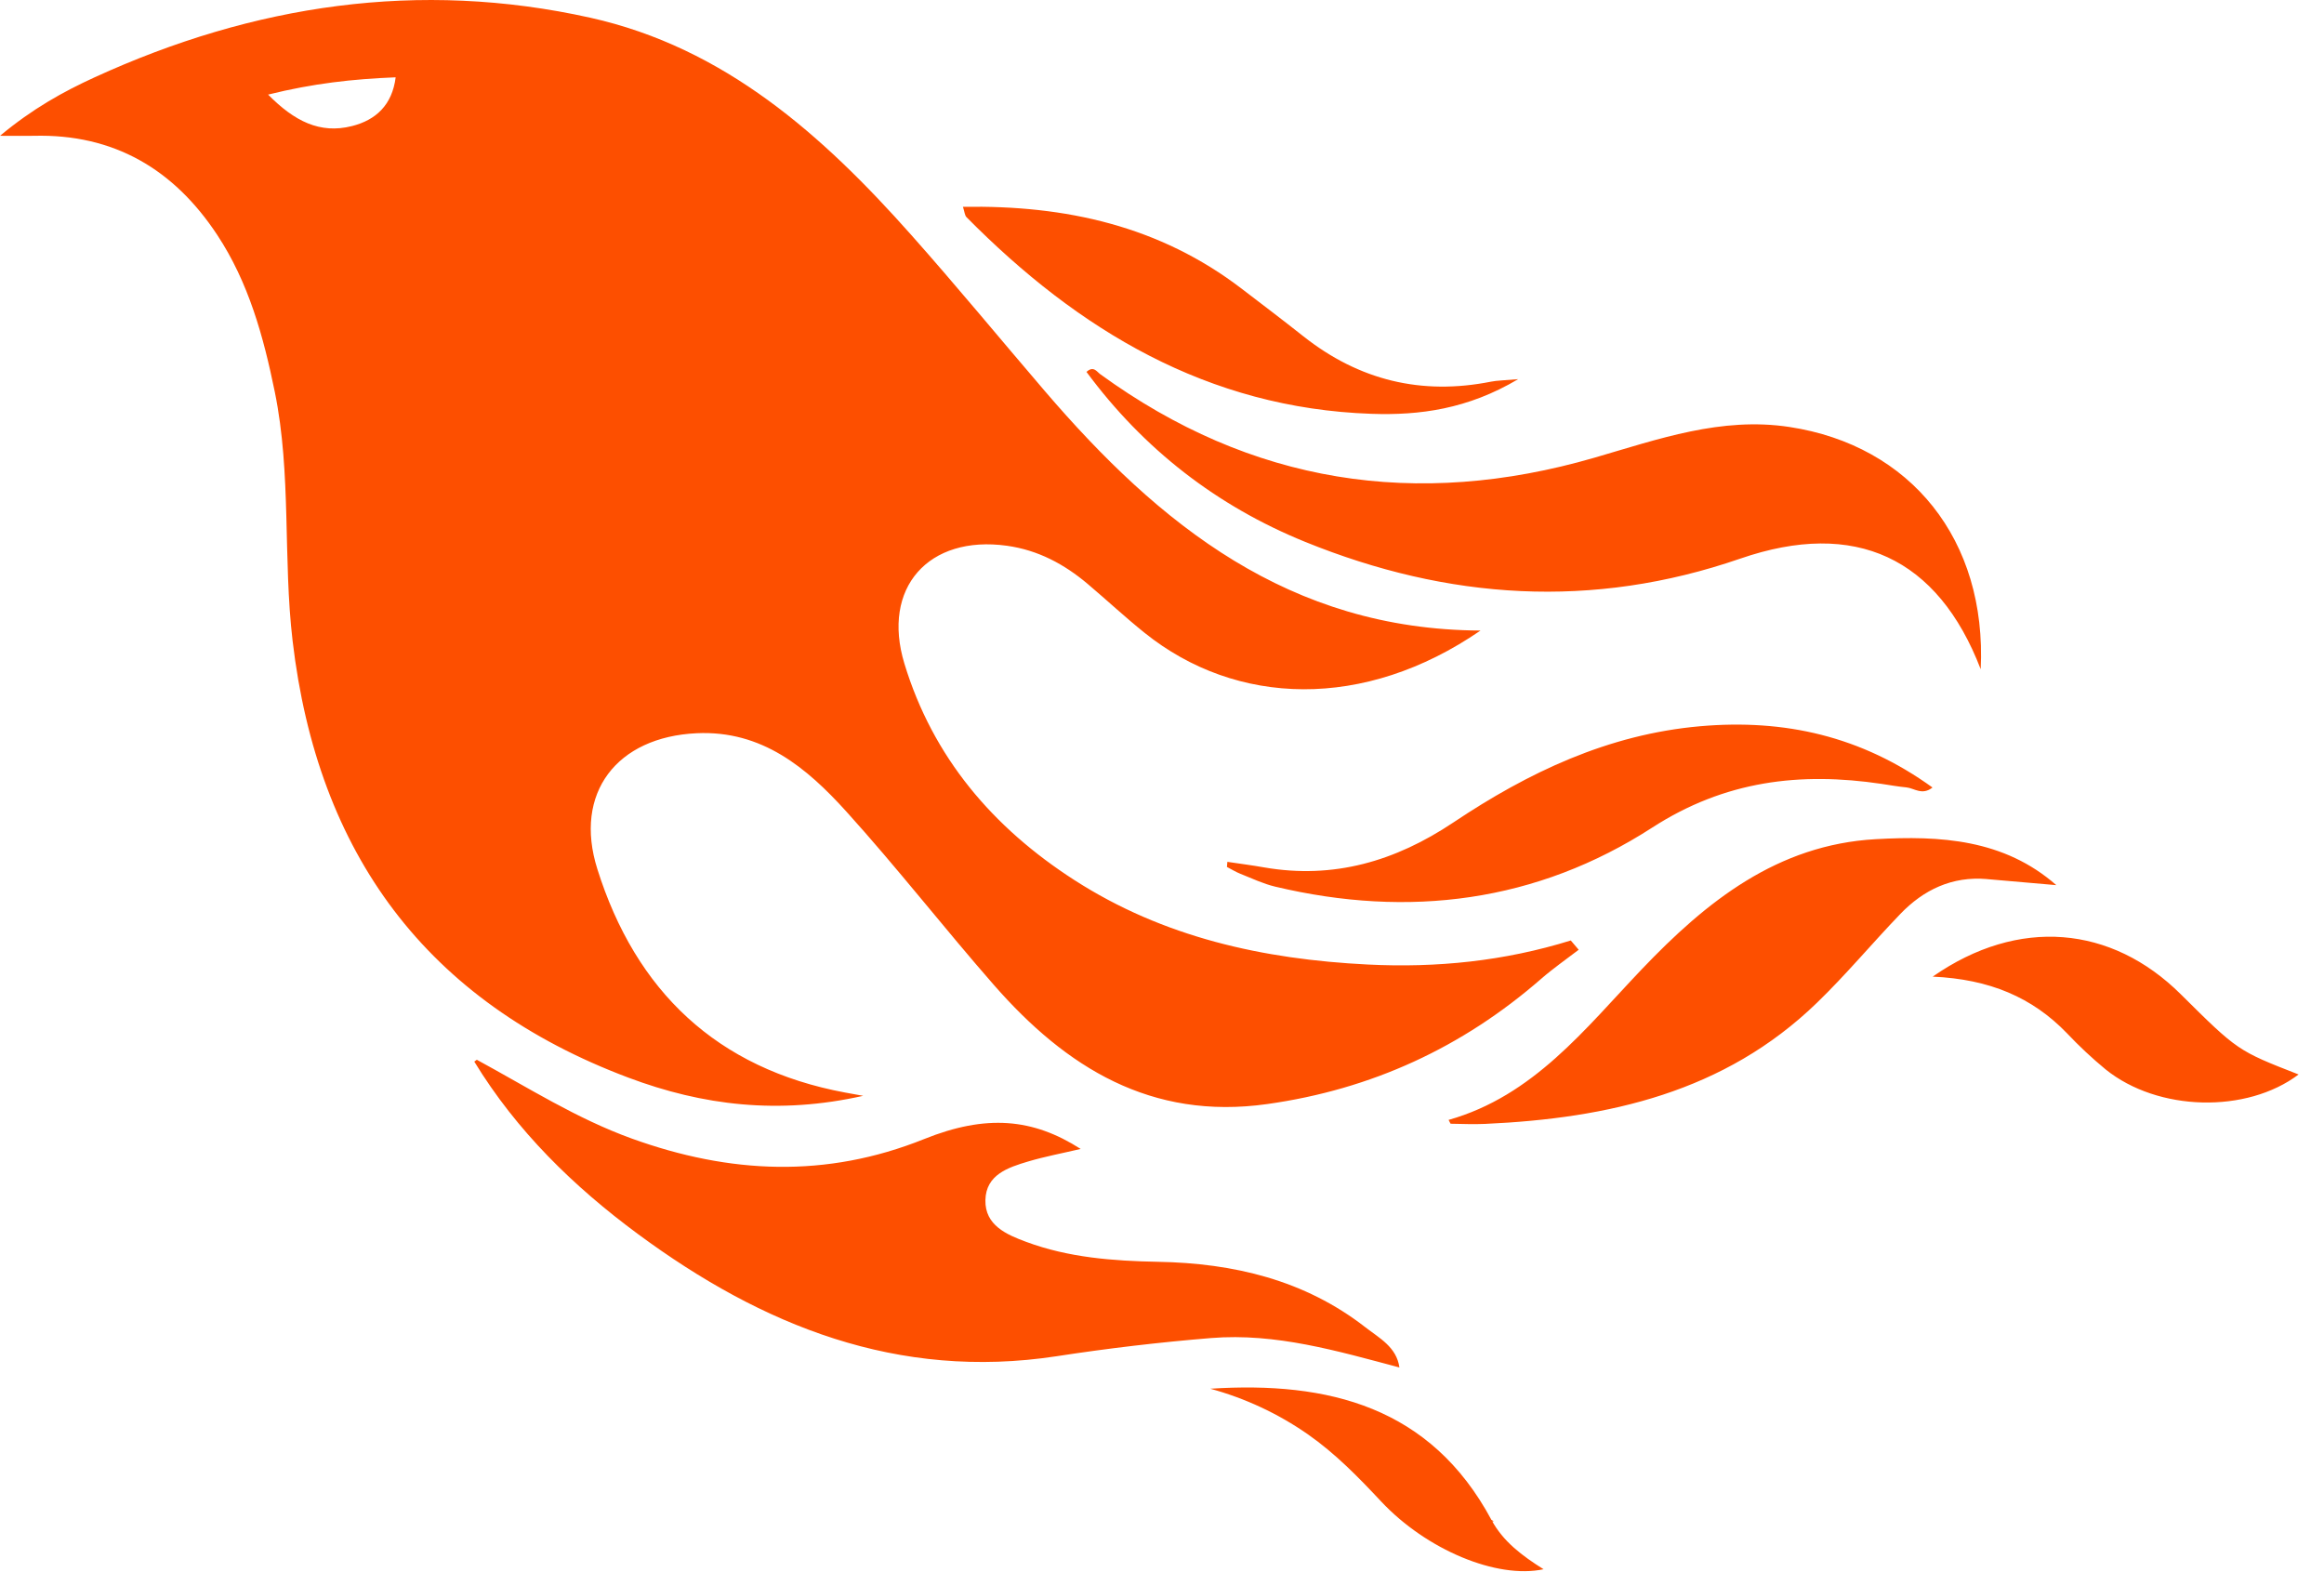
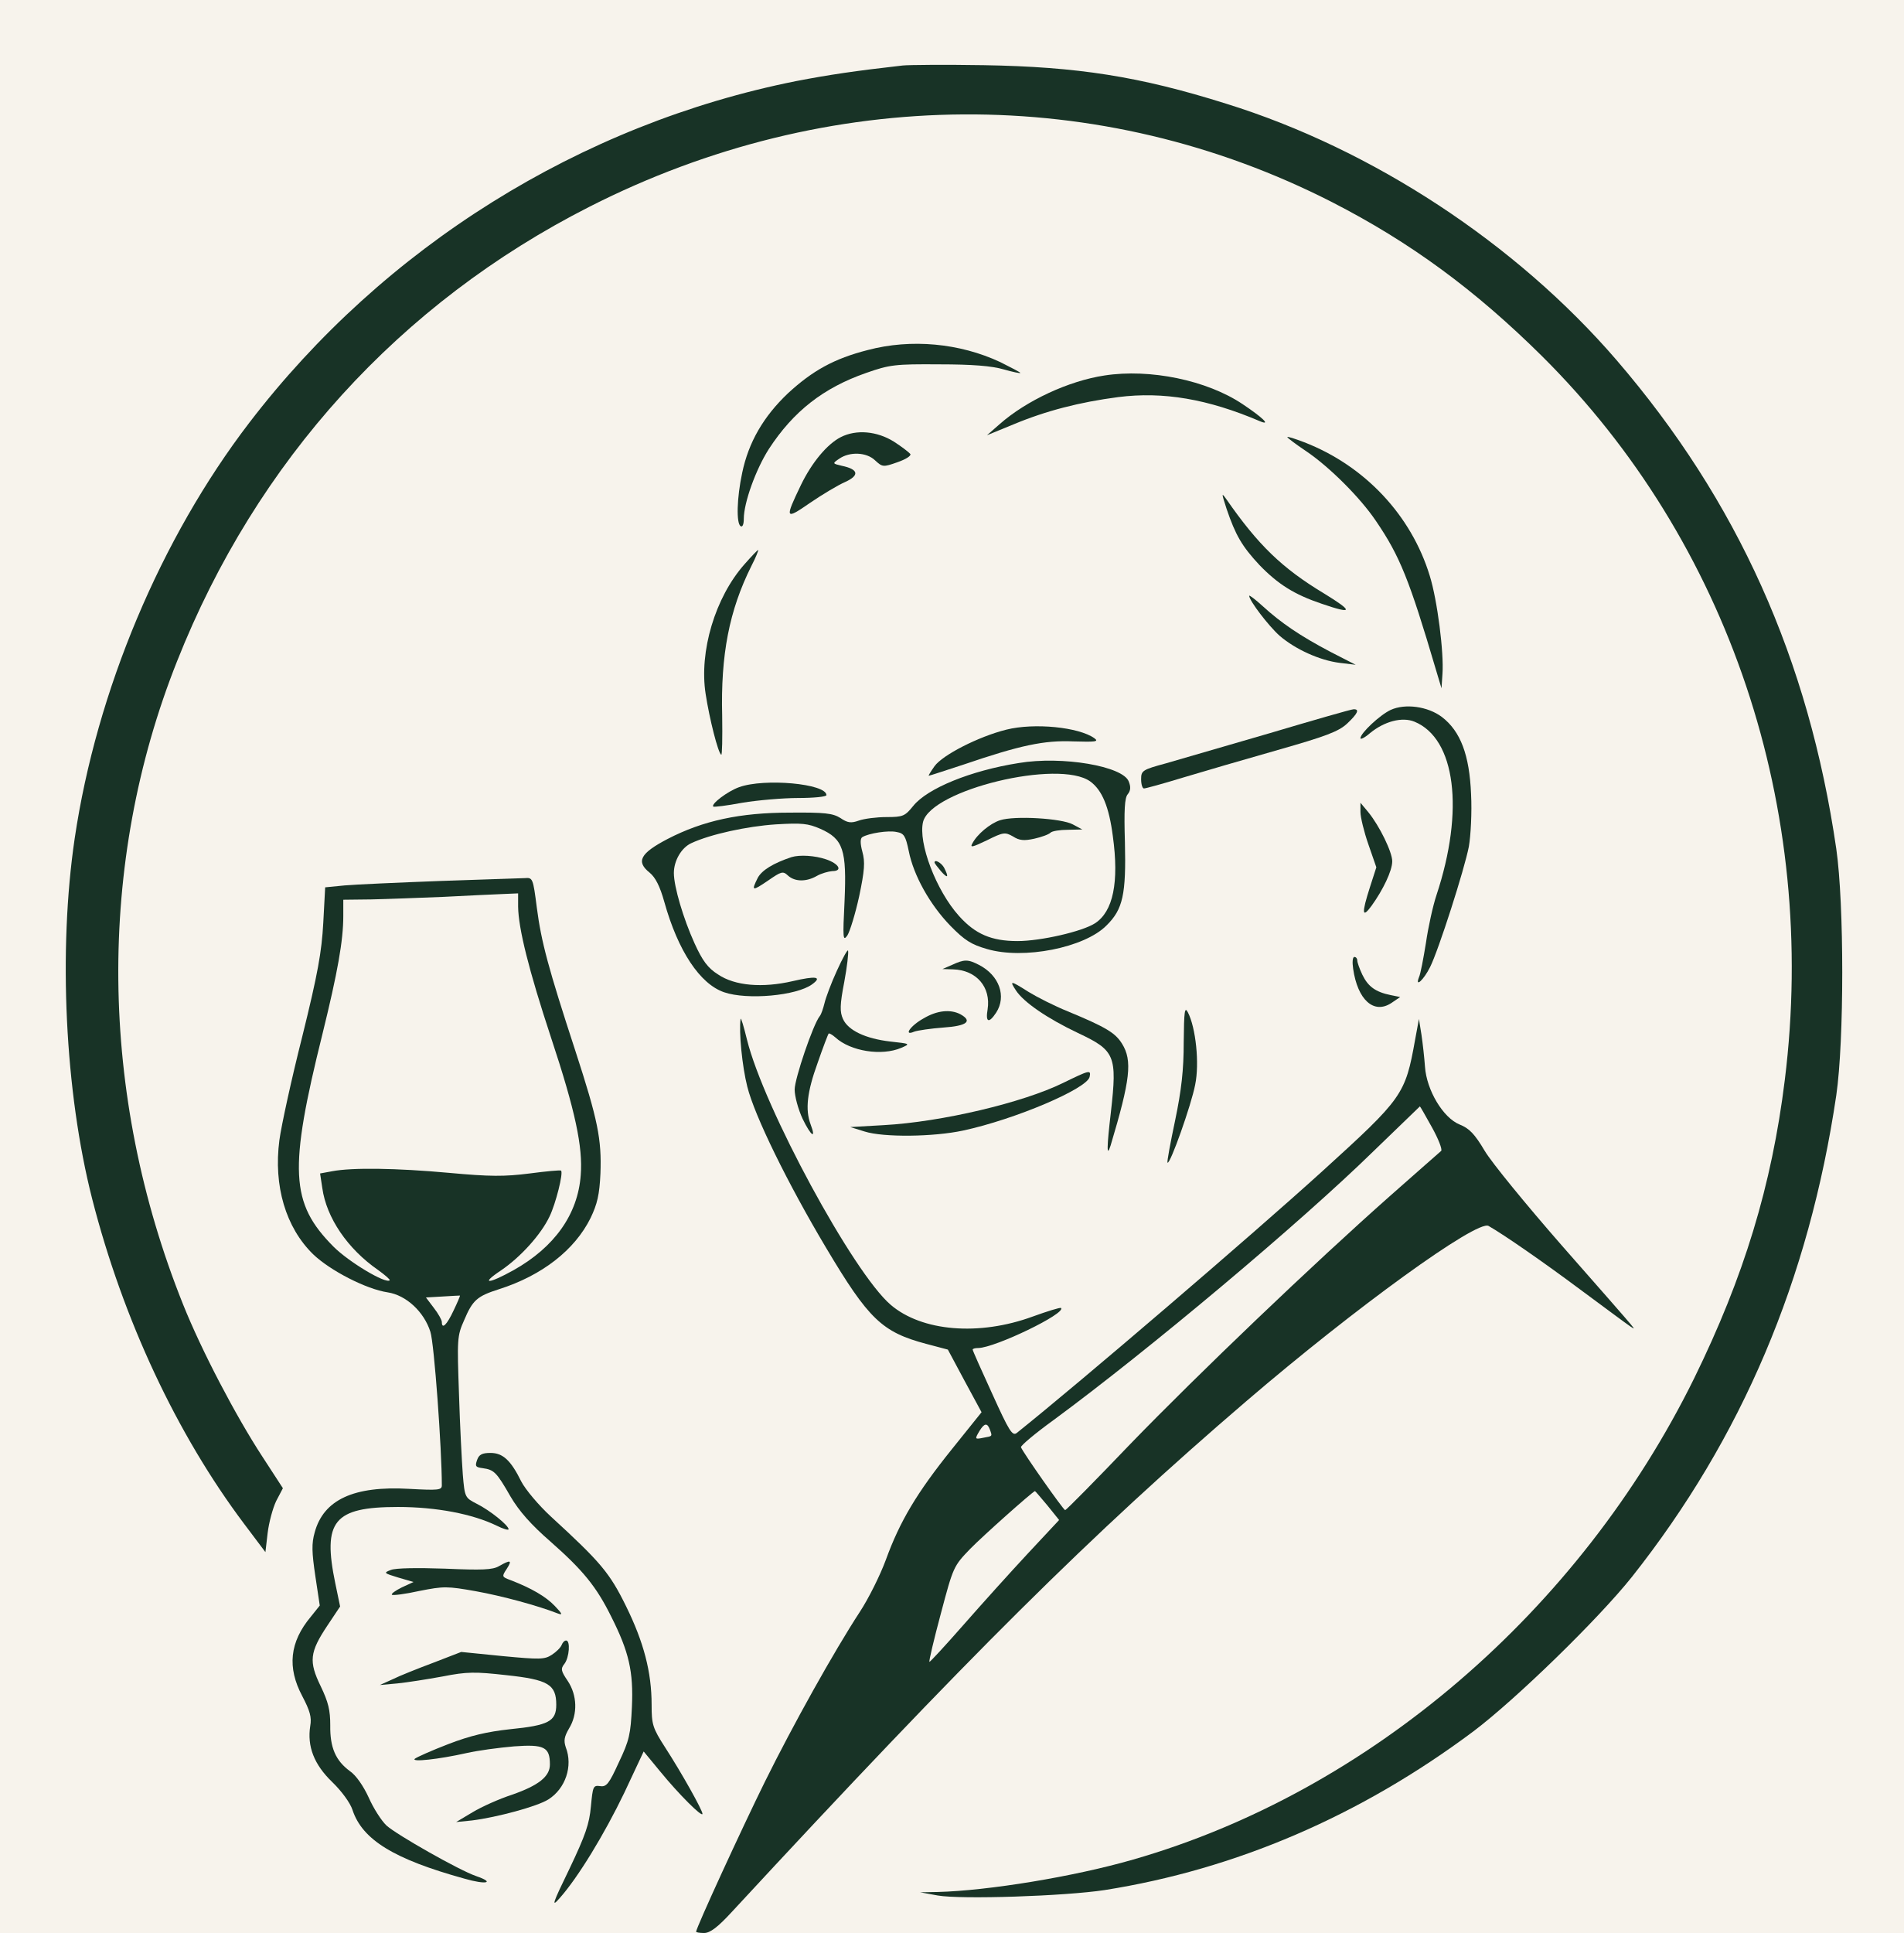
- <svg xmlns="http://www.w3.org/2000/svg" viewBox="0 0 71 48" fill="currentColor" aria-hidden="true">
-   <path d="m26.371 33.477-.552-.1c-3.92-.729-6.397-3.1-7.57-6.829-.733-2.324.597-4.035 3.035-4.148 1.995-.092 3.362 1.055 4.57 2.39 1.557 1.72 2.984 3.558 4.514 5.305 2.202 2.515 4.797 4.134 8.347 3.634 3.183-.448 5.958-1.725 8.371-3.828.363-.316.761-.592 1.144-.886l-.241-.284c-2.027.63-4.093.841-6.205.735-3.195-.16-6.24-.828-8.964-2.582-2.486-1.601-4.319-3.746-5.19-6.611-.704-2.315.736-3.934 3.135-3.6.948.133 1.746.56 2.463 1.165.583.493 1.143 1.015 1.738 1.493 2.8 2.25 6.712 2.375 10.265-.068-5.842-.026-9.817-3.24-13.308-7.313-1.366-1.594-2.7-3.216-4.095-4.785-2.698-3.036-5.692-5.71-9.79-6.623C12.8-.623 7.745.14 2.893 2.361 1.926 2.804.997 3.319 0 4.149c.494 0 .763.006 1.032 0 2.446-.064 4.28 1.023 5.602 3.024.962 1.457 1.415 3.104 1.761 4.798.513 2.515.247 5.078.544 7.605.761 6.494 4.08 11.026 10.26 13.346 2.267.852 4.591 1.135 7.172.555ZM10.751 3.852c-.976.246-1.756-.148-2.56-.962 1.377-.343 2.592-.476 3.897-.528-.107.848-.607 1.306-1.336 1.49Zm32.002 37.924c-.085-.626-.62-.901-1.04-1.228-1.857-1.446-4.03-1.958-6.333-2-1.375-.026-2.735-.128-4.031-.61-.595-.22-1.26-.505-1.244-1.272.015-.78.693-1 1.31-1.184.505-.15 1.026-.247 1.6-.382-1.46-.936-2.886-1.065-4.787-.3-2.993 1.202-5.943 1.06-8.926-.017-1.684-.608-3.179-1.563-4.735-2.408l-.077.057c1.29 2.115 3.034 3.817 5.004 5.271 3.793 2.8 7.936 4.471 12.784 3.73A66.714 66.714 0 0 1 37 40.877c1.98-.16 3.866.398 5.753.899Zm-9.14-30.345c-.105-.076-.206-.266-.42-.069 1.745 2.36 3.985 4.098 6.683 5.193 4.354 1.767 8.773 2.07 13.293.51 3.51-1.21 6.033-.028 7.343 3.38.19-3.955-2.137-6.837-5.843-7.401-2.084-.318-4.01.373-5.962.94-5.434 1.575-10.485.798-15.094-2.553Zm27.085 15.425c.708.059 1.416.123 2.124.185-1.6-1.405-3.55-1.517-5.523-1.404-3.003.17-5.167 1.903-7.14 3.972-1.739 1.824-3.31 3.87-5.903 4.604.043.078.054.117.066.117.35.005.699.021 1.047.005 3.768-.17 7.317-.965 10.14-3.7.89-.86 1.685-1.817 2.544-2.71.716-.746 1.584-1.159 2.645-1.07Zm-8.753-4.67c-2.812.246-5.254 1.409-7.548 2.943-1.766 1.18-3.654 1.738-5.776 1.37-.374-.066-.75-.114-1.124-.17l-.013.156c.135.07.265.151.405.207.354.14.702.308 1.07.395 4.083.971 7.992.474 11.516-1.803 2.221-1.435 4.521-1.707 7.013-1.336.252.038.503.083.756.107.234.022.479.255.795.003-2.179-1.574-4.526-2.096-7.094-1.872Zm-10.049-9.544c1.475.051 2.943-.142 4.486-1.059-.452.04-.643.04-.827.076-2.126.424-4.033-.04-5.733-1.383-.623-.493-1.257-.974-1.889-1.457-2.503-1.914-5.374-2.555-8.514-2.5.05.154.054.26.108.315 3.417 3.455 7.371 5.836 12.369 6.008Zm24.727 17.731c-2.114-2.097-4.952-2.367-7.578-.537 1.738.078 3.043.632 4.101 1.728a13 13 0 0 0 1.182 1.106c1.6 1.29 4.311 1.352 5.896.155-1.861-.726-1.861-.726-3.601-2.452Zm-21.058 16.06c-1.858-3.46-4.981-4.24-8.59-4.008a9.667 9.667 0 0 1 2.977 1.39c.84.586 1.547 1.311 2.243 2.055 1.38 1.473 3.534 2.376 4.962 2.07-.656-.412-1.238-.848-1.592-1.507Zl-.006.006-.036-.004.021.018.012.053Za.127.127 0 0 0 .015.043c.005.008.038 0 .058-.002Zl-.008.01.005.026.024.014Z" fill="#FD4F00" />
+ <svg xmlns="http://www.w3.org/2000/svg" viewBox="0 0 599 608" width="599" height="608">
+   <rect width="599" height="608" fill="#F7F3EC" />
+   <g transform="translate(0,608) scale(0.1,-0.1)" fill="#183326" stroke="none">
+     <path d="M2840 5874 c-150 -17 -231 -29 -335 -49 -678 -135 -1297 -521 -1721 -1075 -278 -363 -480 -842 -549 -1307 -52 -352 -31 -797 55 -1134 97 -379 266 -740 478 -1022 l67 -89 7 60 c4 33 16 78 27 101 l21 40 -65 100 c-83 127 -191 333 -249 478 -265 661 -272 1387 -19 2023 250 631 701 1127 1298 1430 752 382 1606 387 2336 14 246 -126 450 -276 660 -484 588 -584 870 -1423 764 -2277 -41 -332 -129 -620 -285 -938 -361 -733 -1023 -1301 -1765 -1514 -187 -54 -457 -98 -615 -102 l-55 -1 55 -10 c74 -13 400 -2 525 17 412 65 804 233 1160 499 134 101 393 353 499 486 346 437 557 935 643 1515 25 172 25 601 0 775 -87 597 -311 1095 -691 1537 -316 367 -768 664 -1229 807 -273 86 -468 116 -762 121 -121 2 -236 1 -255 -1z" />
+     <path d="M2730 4979 c-106 -27 -174 -65 -251 -136 -77 -73 -124 -154 -144 -250 -17 -79 -19 -159 -5 -168 6 -4 10 6 10 23 0 51 38 156 79 220 77 118 171 192 306 239 74 26 91 28 230 27 104 0 166 -5 203 -16 28 -8 52 -13 52 -11 0 2 -29 17 -63 34 -128 60 -281 74 -417 38z" />
+     <path d="M3475 4899 c-113 -17 -246 -79 -330 -153 l-40 -35 83 34 c103 43 208 70 330 86 142 18 282 -6 446 -76 36 -15 8 12 -55 54 -112 75 -291 112 -434 90z" />
+     <path d="M2645 4705 c-43 -22 -91 -80 -125 -150 -52 -108 -50 -111 28 -57 38 26 88 56 111 66 46 21 42 40 -11 51 -29 7 -30 7 -8 22 33 23 86 21 113 -5 23 -21 25 -22 70 -6 26 9 44 20 41 26 -4 5 -27 23 -52 39 -53 33 -118 39 -167 14z" />
+     <path d="M4050 4705 c0 -2 26 -22 59 -44 74 -50 171 -147 220 -220 75 -110 105 -185 188 -466 l18 -60 3 45 c5 66 -16 232 -40 309 -58 190 -204 346 -395 420 -29 11 -53 19 -53 16z" />
+     <path d="M3859 4479 c28 -82 48 -117 103 -176 59 -61 110 -93 196 -122 99 -34 101 -25 8 32 -133 80 -208 153 -308 297 -16 22 -15 19 1 -31z" />
+     <path d="M2342 4305 c-92 -104 -143 -274 -122 -408 12 -78 39 -185 49 -191 3 -2 4 53 3 122 -5 192 22 332 92 472 14 27 23 50 21 50 -2 0 -21 -20 -43 -45z" />
+     <path d="M3930 4206 c0 -15 61 -95 96 -126 49 -42 125 -77 189 -85 l50 -6 -80 41 c-95 50 -155 91 -212 143 -24 22 -43 36 -43 33z" />
+     <path d="M4375 3847 c-34 -16 -95 -73 -95 -89 0 -5 14 2 30 16 45 37 101 52 140 36 129 -53 158 -278 69 -546 -11 -33 -26 -101 -33 -150 -8 -49 -17 -98 -22 -108 -13 -34 15 -8 35 32 27 54 108 307 122 379 6 34 10 108 7 165 -5 123 -33 198 -92 243 -44 33 -115 43 -161 22z" />
+     <path d="M3995 3774 c-137 -40 -285 -83 -327 -95 -74 -20 -78 -23 -78 -50 0 -16 4 -29 9 -29 5 0 60 15 122 34 63 19 197 58 299 87 151 43 191 58 218 83 34 32 40 46 20 45 -7 0 -125 -34 -263 -75z" />
+     <path d="M3166 3785 c-88 -22 -201 -80 -226 -115 -12 -17 -20 -30 -18 -30 2 0 51 16 109 35 179 61 254 77 346 73 69 -2 81 -1 66 10 -49 35 -189 49 -277 27z" />
+     <path d="M3205 3680 c-152 -24 -288 -80 -332 -135 -26 -32 -32 -35 -84 -35 -31 0 -70 -5 -87 -11 -25 -9 -36 -7 -58 8 -24 15 -49 18 -159 17 -157 0 -273 -25 -385 -83 -86 -45 -100 -71 -56 -106 18 -15 32 -42 46 -92 43 -154 112 -258 188 -284 73 -25 228 -11 277 25 33 24 12 27 -61 10 -95 -22 -182 -15 -235 21 -32 20 -49 43 -74 98 -35 77 -65 178 -65 221 0 39 24 80 55 94 60 28 175 53 265 59 83 5 102 3 141 -14 72 -32 83 -66 76 -227 -6 -119 -5 -128 9 -108 8 13 25 68 37 123 17 81 19 108 10 140 -7 26 -7 42 0 46 20 12 82 22 108 16 23 -4 28 -12 38 -60 15 -76 66 -168 131 -235 45 -46 66 -59 115 -73 115 -34 307 4 376 74 52 51 62 98 58 262 -3 100 -1 140 9 151 9 11 10 23 3 40 -18 48 -209 81 -346 58z m225 -58 c37 -27 59 -79 71 -172 20 -145 1 -237 -56 -274 -40 -26 -171 -56 -244 -56 -82 0 -133 22 -184 79 -72 80 -129 230 -113 296 26 101 427 198 526 127z" />
+     <path d="M3146 3500 c-31 -10 -72 -44 -87 -73 -8 -14 0 -12 46 10 52 26 57 26 82 12 20 -13 35 -14 67 -7 22 5 45 13 51 19 5 5 29 9 55 9 l45 1 -30 16 c-35 19 -183 28 -229 13z" />
+     <path d="M2940 3367 c0 -2 9 -14 20 -27 22 -25 26 -20 10 11 -9 16 -30 27 -30 16z" />
+     <path d="M2325 3604 c-36 -13 -89 -53 -81 -61 2 -2 43 3 91 12 48 8 128 15 176 15 49 0 89 4 89 9 0 36 -195 54 -275 25z" />
+     <path d="M4280 3526 c0 -16 11 -62 25 -102 l25 -72 -20 -62 c-27 -84 -25 -100 5 -59 36 50 65 110 65 140 0 29 -40 111 -75 154 l-25 30 0 -29z" />
+     <path d="M2490 3384 c-57 -19 -93 -41 -106 -65 -21 -42 -18 -43 32 -9 42 29 47 31 63 16 22 -20 58 -20 91 -1 14 8 36 14 48 15 34 0 22 23 -19 37 -35 12 -83 15 -109 7z" />
+     <path d="M1385 3309 c-132 -5 -268 -11 -301 -14 l-61 -6 -6 -112 c-5 -91 -17 -159 -66 -357 -34 -134 -66 -281 -72 -326 -19 -144 20 -275 106 -359 53 -51 167 -110 235 -120 58 -9 114 -61 134 -124 12 -36 36 -368 36 -483 0 -15 -11 -16 -103 -11 -174 10 -269 -34 -297 -137 -10 -35 -9 -63 2 -137 l14 -93 -28 -35 c-67 -80 -75 -160 -27 -250 24 -46 30 -66 25 -94 -10 -64 12 -121 69 -176 30 -29 57 -66 64 -88 31 -94 131 -155 352 -216 69 -20 98 -13 37 8 -53 18 -250 130 -282 159 -16 15 -41 54 -56 88 -17 37 -40 70 -59 83 -45 33 -63 74 -62 144 0 48 -6 73 -30 123 -38 78 -35 107 21 191 l40 60 -15 72 c-41 197 -5 241 197 241 121 0 235 -22 311 -59 20 -10 37 -15 37 -11 0 12 -58 59 -100 80 -37 19 -38 20 -44 92 -3 40 -9 154 -12 253 -6 172 -6 183 16 232 27 64 41 76 110 98 135 43 238 123 288 224 21 44 28 73 31 140 4 108 -8 168 -79 386 -85 260 -107 342 -121 449 -12 94 -13 96 -38 94 -14 0 -134 -5 -266 -9z m245 -81 c1 -68 33 -198 104 -413 76 -229 100 -343 93 -431 -9 -124 -83 -227 -211 -299 -81 -45 -106 -45 -40 -1 62 42 126 113 153 170 19 39 44 137 36 144 -2 2 -46 -2 -99 -9 -79 -10 -124 -10 -254 2 -165 15 -304 17 -367 5 l-38 -7 7 -46 c13 -93 79 -191 176 -258 22 -16 38 -30 36 -32 -12 -12 -128 57 -177 106 -136 137 -141 241 -34 671 47 191 65 291 65 369 l0 51 88 1 c48 1 150 5 227 8 77 4 161 8 188 9 l47 2 0 -42z m-203 -1270 c-21 -45 -37 -61 -37 -36 0 6 -11 26 -25 44 l-25 33 52 3 c29 2 54 3 55 3 1 -1 -8 -22 -20 -47z" />
+     <path d="M2633 3027 c-18 -39 -35 -85 -39 -102 -4 -16 -10 -35 -15 -41 -21 -26 -79 -197 -79 -231 0 -21 11 -62 25 -92 26 -54 44 -67 25 -17 -17 46 -11 101 22 192 17 49 33 91 35 93 1 2 11 -3 21 -12 48 -44 146 -59 207 -33 30 13 29 13 -34 20 -78 9 -133 35 -149 71 -10 22 -10 44 4 116 9 48 14 93 12 99 -1 5 -17 -23 -35 -63z" />
+     <path d="M4257 3033 c14 -98 65 -144 120 -108 l28 19 -30 6 c-48 10 -71 27 -89 64 -9 19 -16 39 -16 45 0 6 -4 11 -9 11 -6 0 -7 -17 -4 -37z" />
+     <path d="M2995 3045 l-30 -13 33 -1 c74 -2 120 -56 109 -126 -7 -41 4 -45 27 -10 33 51 10 117 -54 150 -35 18 -46 18 -85 0z" />
+     <path d="M3196 2965 c24 -37 98 -88 195 -134 117 -55 124 -71 104 -248 -13 -111 -14 -147 -1 -106 62 207 69 267 36 320 -21 34 -50 52 -171 102 -42 17 -97 45 -123 61 -57 36 -61 37 -40 5z" />
+     <path d="M3724 2802 c0 -87 -7 -150 -27 -246 -15 -71 -26 -130 -24 -133 8 -7 75 182 87 245 14 67 2 180 -23 228 -10 19 -12 4 -13 -94z" />
+     <path d="M2906 2877 c-42 -23 -65 -57 -30 -42 11 4 52 10 92 13 74 5 93 20 53 42 -31 16 -73 12 -115 -13z" />
+     <path d="M2330 2875 c-6 -40 5 -150 21 -213 23 -92 127 -304 248 -507 134 -225 176 -265 315 -302 l68 -18 53 -99 53 -98 -94 -117 c-110 -137 -163 -226 -207 -347 -18 -49 -55 -123 -82 -164 -81 -124 -210 -355 -299 -535 -73 -148 -216 -459 -216 -471 0 -2 11 -4 25 -4 19 0 43 18 88 67 742 802 1132 1189 1617 1605 344 295 727 572 763 552 49 -28 173 -114 287 -199 192 -142 178 -133 160 -110 -8 10 -106 122 -217 248 -111 127 -220 260 -242 297 -32 54 -49 71 -79 83 -52 21 -104 108 -109 182 -2 28 -7 73 -11 100 l-8 50 -12 -65 c-31 -174 -39 -184 -292 -414 -226 -205 -761 -663 -961 -823 -14 -11 -24 5 -77 122 -34 74 -62 137 -62 140 0 3 8 5 18 5 53 1 277 109 260 126 -3 2 -42 -10 -89 -27 -169 -62 -349 -47 -447 37 -118 101 -399 620 -452 834 -10 41 -19 71 -20 65z m2175 -341 c20 -36 33 -69 29 -74 -5 -4 -76 -67 -159 -140 -242 -214 -605 -561 -820 -783 -109 -114 -201 -207 -204 -207 -6 1 -134 183 -139 198 -1 5 44 43 102 85 299 220 777 621 1008 847 79 76 144 139 145 140 1 0 18 -30 38 -66z m-1391 -950 c8 -22 9 -21 -19 -26 -29 -6 -29 -5 -13 22 15 24 24 25 32 4z m181 -239 l37 -46 -99 -106 c-54 -58 -145 -159 -202 -224 -58 -66 -106 -118 -107 -116 -2 2 14 70 36 152 39 147 40 149 92 203 40 41 195 179 204 182 1 0 18 -20 39 -45z" />
+     <path d="M3345 2674 c-126 -62 -382 -123 -565 -133 l-105 -6 45 -14 c60 -19 217 -17 310 3 163 35 391 132 398 169 5 23 -1 21 -83 -19z" />
+     <path d="M1501 1488 c-7 -20 -5 -23 18 -26 35 -5 43 -12 87 -89 27 -46 65 -89 126 -142 102 -90 144 -141 191 -236 56 -111 70 -173 65 -284 -4 -85 -8 -105 -41 -174 -31 -68 -39 -78 -59 -75 -22 3 -23 -1 -29 -64 -5 -55 -17 -90 -67 -195 -55 -113 -58 -124 -31 -93 57 64 140 200 203 331 l61 130 52 -63 c58 -71 133 -146 133 -133 0 11 -64 126 -117 208 -40 62 -43 73 -43 135 0 103 -25 197 -80 309 -52 106 -80 139 -237 283 -39 36 -80 85 -93 110 -33 67 -58 90 -97 90 -26 0 -36 -5 -42 -22z" />
+     <path d="M1570 1154 c-20 -12 -54 -13 -170 -8 -87 3 -155 2 -170 -4 -24 -9 -23 -10 23 -24 l48 -14 -37 -17 c-20 -10 -34 -20 -31 -23 2 -3 42 2 87 12 76 15 87 15 177 -1 83 -15 194 -45 258 -70 16 -6 14 -1 -9 23 -28 30 -75 57 -140 82 -27 10 -28 11 -12 35 18 28 13 30 -24 9z" />
+     <path d="M1767 906 c-3 -8 -17 -22 -31 -31 -23 -15 -38 -15 -155 -4 l-130 13 -88 -34 c-48 -18 -106 -41 -128 -52 l-40 -18 55 5 c30 3 94 13 143 22 76 15 102 15 200 4 131 -14 157 -29 157 -93 0 -52 -24 -65 -145 -77 -73 -8 -125 -20 -195 -47 -52 -20 -99 -41 -105 -46 -12 -11 74 -2 163 18 35 8 102 17 149 21 95 7 113 -2 113 -57 0 -38 -36 -66 -119 -95 -40 -13 -96 -38 -124 -55 l-52 -31 50 5 c79 10 205 44 240 66 54 34 78 105 55 164 -7 21 -5 33 10 59 28 45 26 105 -4 150 -21 31 -23 38 -10 54 15 20 19 73 5 73 -5 0 -11 -6 -14 -14z" />
+   </g>
</svg>
